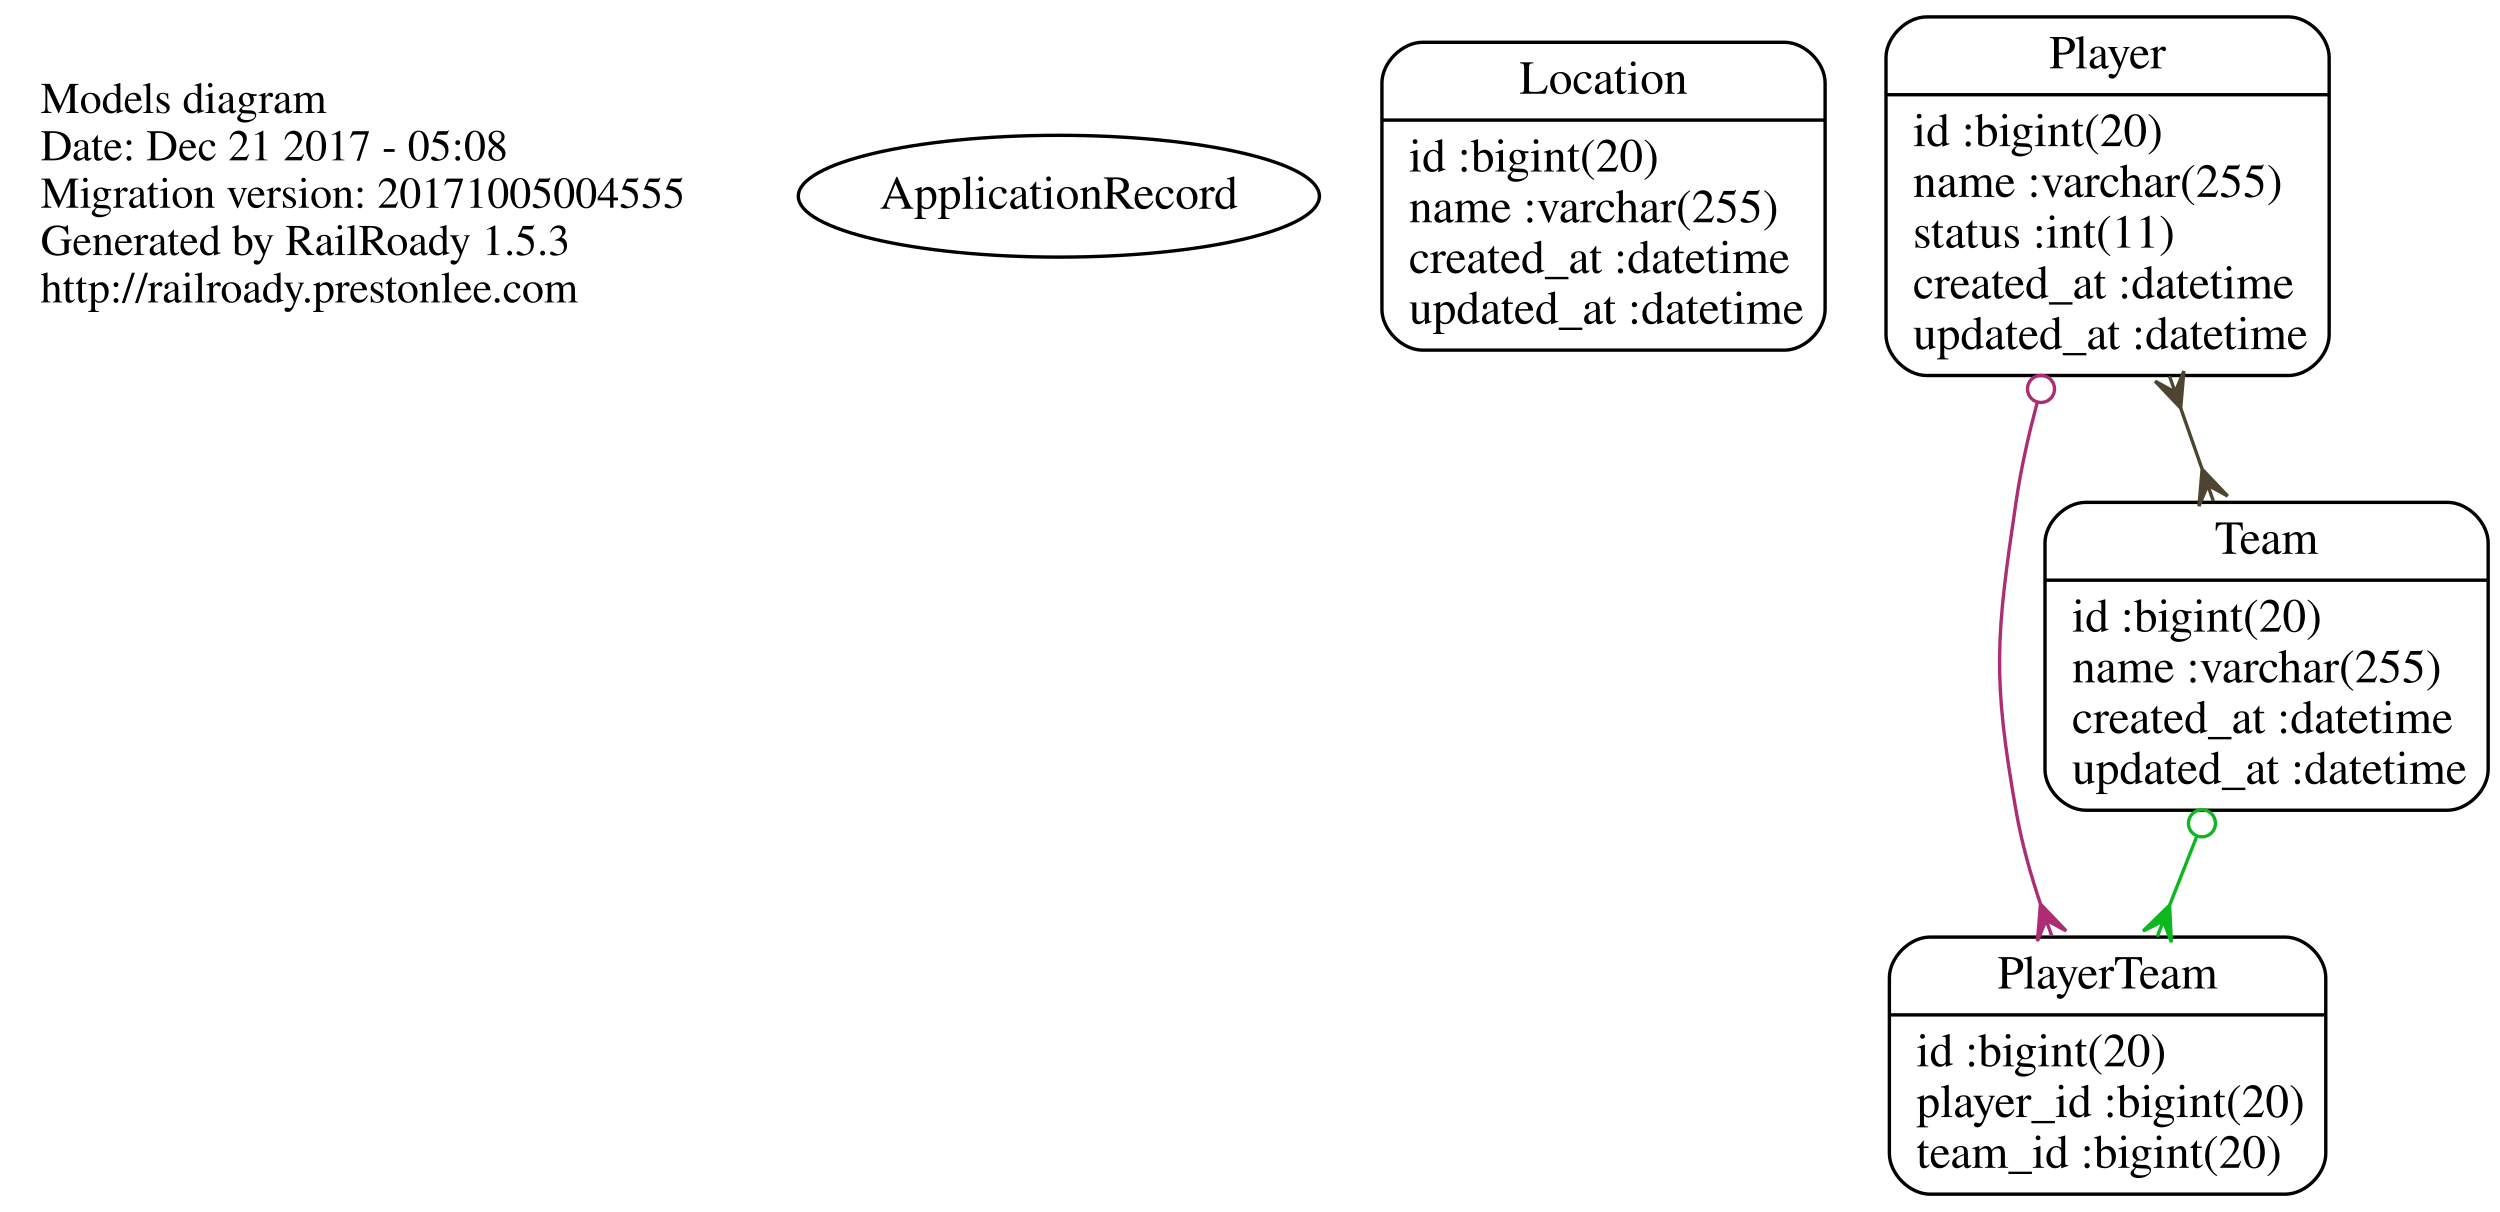
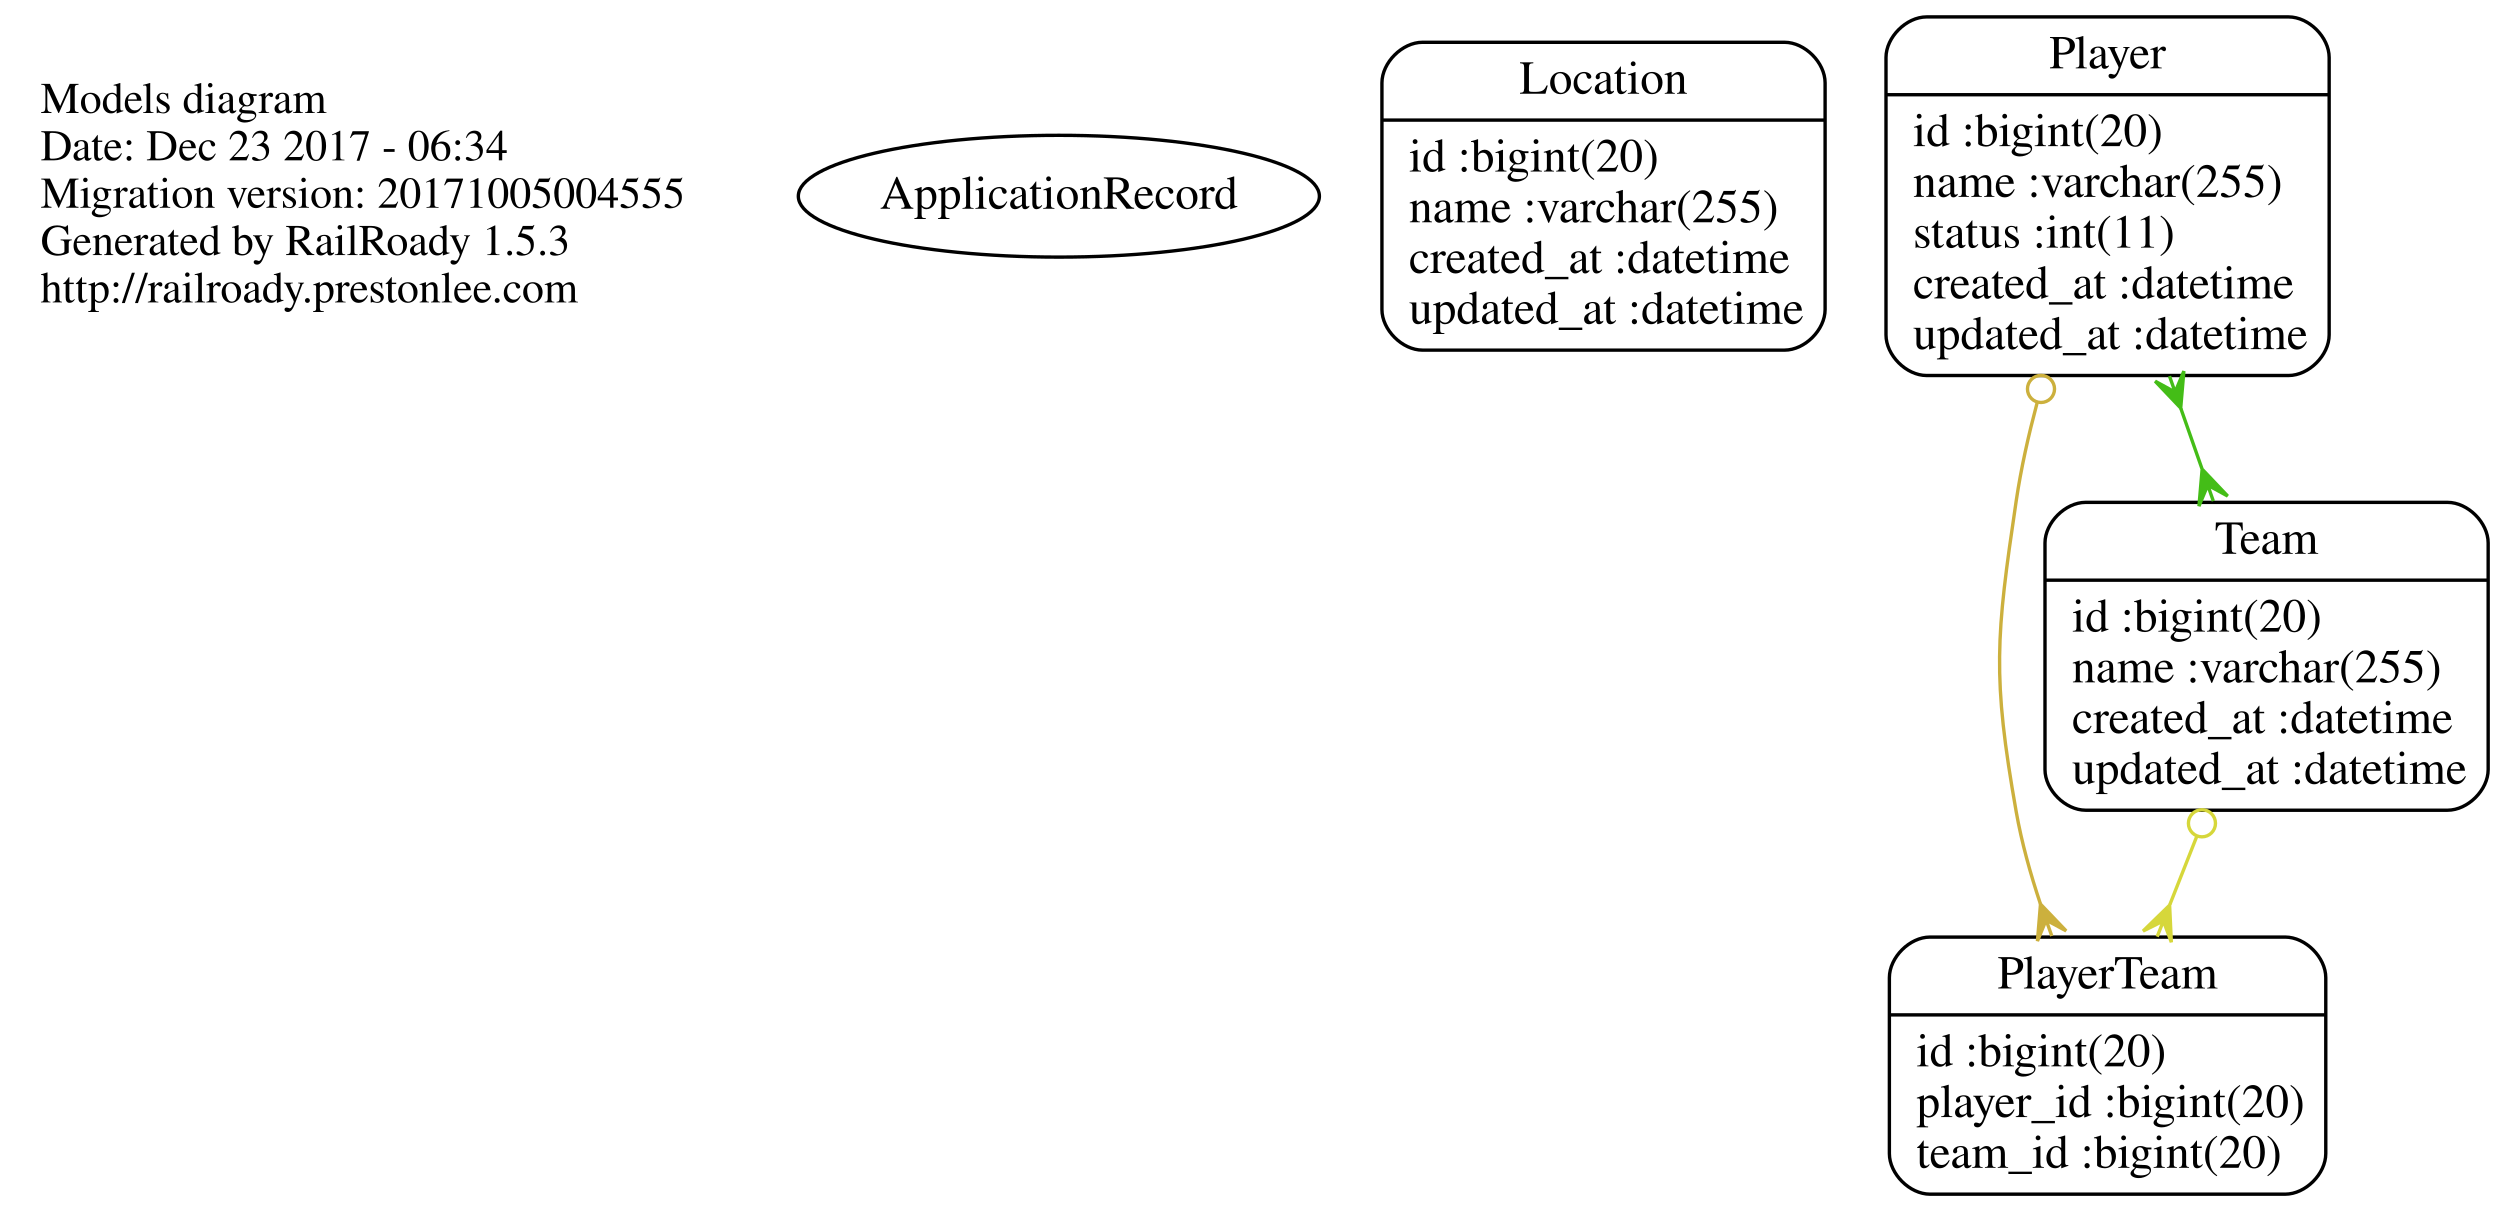
<svg xmlns="http://www.w3.org/2000/svg" width="739pt" height="358pt" viewBox="0.00 0.00 739.00 358.00">
  <g id="graph0" class="graph" transform="scale(1 1) rotate(0) translate(4 354)">
    <polygon fill="none" stroke="none" points="-4,4 -4,-354 735,-354 735,4 -4,4" />
    <g id="node1" class="node">
      <text text-anchor="start" x="8" y="-320.6" font-family="Times,serif" font-size="13.00">Models diagram</text>
-       <text text-anchor="start" x="8" y="-306.6" font-family="Times,serif" font-size="13.00">Date: Dec 21 2017 - 05:08</text>
+       <text text-anchor="start" x="8" y="-306.6" font-family="Times,serif" font-size="13.00">Date: Dec 23 2017 - 06:34</text>
      <text text-anchor="start" x="8" y="-292.6" font-family="Times,serif" font-size="13.00">Migration version: 20171005004555</text>
      <text text-anchor="start" x="8" y="-278.6" font-family="Times,serif" font-size="13.00">Generated by RailRoady 1.5.3</text>
      <text text-anchor="start" x="8" y="-264.6" font-family="Times,serif" font-size="13.00">http://railroady.prestonlee.com</text>
    </g>
    <g id="node2" class="node">
      <ellipse fill="none" stroke="black" cx="309" cy="-296" rx="77.015" ry="18" />
      <text text-anchor="middle" x="309" y="-292.3" font-family="Times,serif" font-size="14.00">ApplicationRecord</text>
    </g>
    <g id="node3" class="node">
      <path fill="none" stroke="black" d="M416.5,-250.5C416.5,-250.5 523.5,-250.5 523.5,-250.5 529.5,-250.5 535.5,-256.5 535.5,-262.5 535.5,-262.5 535.5,-329.5 535.5,-329.5 535.5,-335.5 529.5,-341.5 523.5,-341.5 523.5,-341.5 416.5,-341.5 416.5,-341.5 410.5,-341.5 404.5,-335.5 404.5,-329.5 404.5,-329.5 404.5,-262.5 404.5,-262.5 404.5,-256.5 410.5,-250.5 416.5,-250.5" />
      <text text-anchor="middle" x="470" y="-326.3" font-family="Times,serif" font-size="14.00">Location</text>
      <polyline fill="none" stroke="black" points="404.5,-318.5 535.5,-318.5 " />
      <text text-anchor="start" x="412.5" y="-303.3" font-family="Times,serif" font-size="14.00">id :bigint(20)</text>
      <text text-anchor="start" x="412.5" y="-288.3" font-family="Times,serif" font-size="14.00">name :varchar(255)</text>
      <text text-anchor="start" x="412.5" y="-273.3" font-family="Times,serif" font-size="14.00">created_at :datetime</text>
      <text text-anchor="start" x="412.5" y="-258.3" font-family="Times,serif" font-size="14.00">updated_at :datetime</text>
    </g>
    <g id="node4" class="node">
      <path fill="none" stroke="black" d="M565.5,-243C565.5,-243 672.5,-243 672.5,-243 678.5,-243 684.5,-249 684.5,-255 684.5,-255 684.5,-337 684.5,-337 684.5,-343 678.5,-349 672.5,-349 672.5,-349 565.5,-349 565.5,-349 559.5,-349 553.5,-343 553.5,-337 553.5,-337 553.5,-255 553.5,-255 553.5,-249 559.5,-243 565.5,-243" />
      <text text-anchor="middle" x="619" y="-333.8" font-family="Times,serif" font-size="14.00">Player</text>
      <polyline fill="none" stroke="black" points="553.5,-326 684.5,-326 " />
      <text text-anchor="start" x="561.5" y="-310.8" font-family="Times,serif" font-size="14.00">id :bigint(20)</text>
      <text text-anchor="start" x="561.5" y="-295.8" font-family="Times,serif" font-size="14.00">name :varchar(255)</text>
      <text text-anchor="start" x="561.5" y="-280.8" font-family="Times,serif" font-size="14.00">status :int(11)</text>
      <text text-anchor="start" x="561.5" y="-265.8" font-family="Times,serif" font-size="14.00">created_at :datetime</text>
      <text text-anchor="start" x="561.5" y="-250.8" font-family="Times,serif" font-size="14.00">updated_at :datetime</text>
    </g>
    <g id="node5" class="node">
      <path fill="none" stroke="black" d="M566.5,-1C566.5,-1 671.5,-1 671.5,-1 677.5,-1 683.5,-7 683.5,-13 683.5,-13 683.5,-65 683.5,-65 683.5,-71 677.5,-77 671.5,-77 671.5,-77 566.5,-77 566.5,-77 560.5,-77 554.5,-71 554.5,-65 554.5,-65 554.5,-13 554.5,-13 554.5,-7 560.5,-1 566.5,-1" />
      <text text-anchor="middle" x="619" y="-61.8" font-family="Times,serif" font-size="14.00">PlayerTeam</text>
      <polyline fill="none" stroke="black" points="554.5,-54 683.5,-54 " />
      <text text-anchor="start" x="562.5" y="-38.8" font-family="Times,serif" font-size="14.00">id :bigint(20)</text>
      <text text-anchor="start" x="562.5" y="-23.8" font-family="Times,serif" font-size="14.00">player_id :bigint(20)</text>
      <text text-anchor="start" x="562.5" y="-8.8" font-family="Times,serif" font-size="14.00">team_id :bigint(20)</text>
    </g>
    <g id="edge1" class="edge">
-       <path fill="none" stroke="#ac2d74" d="M598.173,-234.925C595.613,-225.355 593.407,-215.483 592,-206 586,-165.554 584.884,-154.265 592,-114 593.591,-105 596.191,-95.656 599.165,-86.761" />
-       <ellipse fill="none" stroke="#ac2d74" cx="599.32" cy="-239.026" rx="4" ry="4" />
-       <polygon fill="#ac2d74" stroke="#ac2d74" points="599.169,-86.749 606.75,-78.826 600.839,-82.036 602.509,-77.323 602.509,-77.323 602.509,-77.323 600.839,-82.036 598.267,-75.82 599.169,-86.749 599.169,-86.749" />
+       <path fill="none" stroke="#ccb03d" d="M598.173,-234.925C595.613,-225.355 593.407,-215.483 592,-206 586,-165.554 584.884,-154.265 592,-114 593.591,-105 596.191,-95.656 599.165,-86.761" />
+       <ellipse fill="none" stroke="#ccb03d" cx="599.32" cy="-239.026" rx="4" ry="4" />
+       <polygon fill="#ccb03d" stroke="#ccb03d" points="599.169,-86.749 606.75,-78.826 600.839,-82.036 602.509,-77.323 602.509,-77.323 602.509,-77.323 600.839,-82.036 598.267,-75.82 599.169,-86.749 599.169,-86.749" />
    </g>
    <g id="node6" class="node">
      <path fill="none" stroke="black" d="M612.5,-114.5C612.5,-114.5 719.5,-114.5 719.5,-114.5 725.5,-114.5 731.5,-120.5 731.5,-126.5 731.5,-126.5 731.5,-193.5 731.5,-193.5 731.5,-199.5 725.5,-205.5 719.5,-205.5 719.5,-205.5 612.5,-205.5 612.5,-205.5 606.5,-205.5 600.5,-199.5 600.5,-193.5 600.5,-193.5 600.5,-126.5 600.5,-126.5 600.5,-120.5 606.5,-114.5 612.5,-114.5" />
      <text text-anchor="middle" x="666" y="-190.3" font-family="Times,serif" font-size="14.00">Team</text>
      <polyline fill="none" stroke="black" points="600.5,-182.5 731.5,-182.5 " />
      <text text-anchor="start" x="608.5" y="-167.3" font-family="Times,serif" font-size="14.00">id :bigint(20)</text>
      <text text-anchor="start" x="608.5" y="-152.3" font-family="Times,serif" font-size="14.00">name :varchar(255)</text>
      <text text-anchor="start" x="608.5" y="-137.3" font-family="Times,serif" font-size="14.00">created_at :datetime</text>
      <text text-anchor="start" x="608.5" y="-122.3" font-family="Times,serif" font-size="14.00">updated_at :datetime</text>
    </g>
    <g id="edge2" class="edge">
-       <path fill="none" stroke="#4d4532" d="M640.653,-233.266C642.728,-227.351 644.821,-221.382 646.869,-215.543" />
-       <polygon fill="#4d4532" stroke="#4d4532" points="640.616,-233.372 633.06,-241.319 638.961,-238.09 637.306,-242.808 637.306,-242.808 637.306,-242.808 638.961,-238.09 641.552,-244.298 640.616,-233.372 640.616,-233.372" />
-       <polygon fill="#4d4532" stroke="#4d4532" points="646.951,-215.31 654.507,-207.363 648.606,-210.592 650.261,-205.873 650.261,-205.873 650.261,-205.873 648.606,-210.592 646.014,-204.384 646.951,-215.31 646.951,-215.31" />
+       <path fill="none" stroke="#44bd17" d="M640.653,-233.266C642.728,-227.351 644.821,-221.382 646.869,-215.543" />
+       <polygon fill="#44bd17" stroke="#44bd17" points="640.616,-233.372 633.06,-241.319 638.961,-238.09 637.306,-242.808 637.306,-242.808 637.306,-242.808 638.961,-238.09 641.552,-244.298 640.616,-233.372 640.616,-233.372" />
+       <polygon fill="#44bd17" stroke="#44bd17" points="646.951,-215.31 654.507,-207.363 648.606,-210.592 650.261,-205.873 650.261,-205.873 650.261,-205.873 648.606,-210.592 646.014,-204.384 646.951,-215.31 646.951,-215.31" />
    </g>
    <g id="edge3" class="edge">
-       <path fill="none" stroke="#0db720" d="M645.376,-106.783C642.725,-100.07 640.024,-93.231 637.411,-86.615" />
-       <ellipse fill="none" stroke="#0db720" cx="646.896" cy="-110.63" rx="4" ry="4" />
-       <polygon fill="#0db720" stroke="#0db720" points="637.336,-86.424 637.848,-75.47 635.499,-81.774 633.662,-77.123 633.662,-77.123 633.662,-77.123 635.499,-81.774 629.477,-78.776 637.336,-86.424 637.336,-86.424" />
+       <path fill="none" stroke="#d6d73b" d="M645.376,-106.783C642.725,-100.07 640.024,-93.231 637.411,-86.615" />
+       <ellipse fill="none" stroke="#d6d73b" cx="646.896" cy="-110.63" rx="4" ry="4" />
+       <polygon fill="#d6d73b" stroke="#d6d73b" points="637.336,-86.424 637.848,-75.47 635.499,-81.774 633.662,-77.123 633.662,-77.123 633.662,-77.123 635.499,-81.774 629.477,-78.776 637.336,-86.424 637.336,-86.424" />
    </g>
  </g>
</svg>
